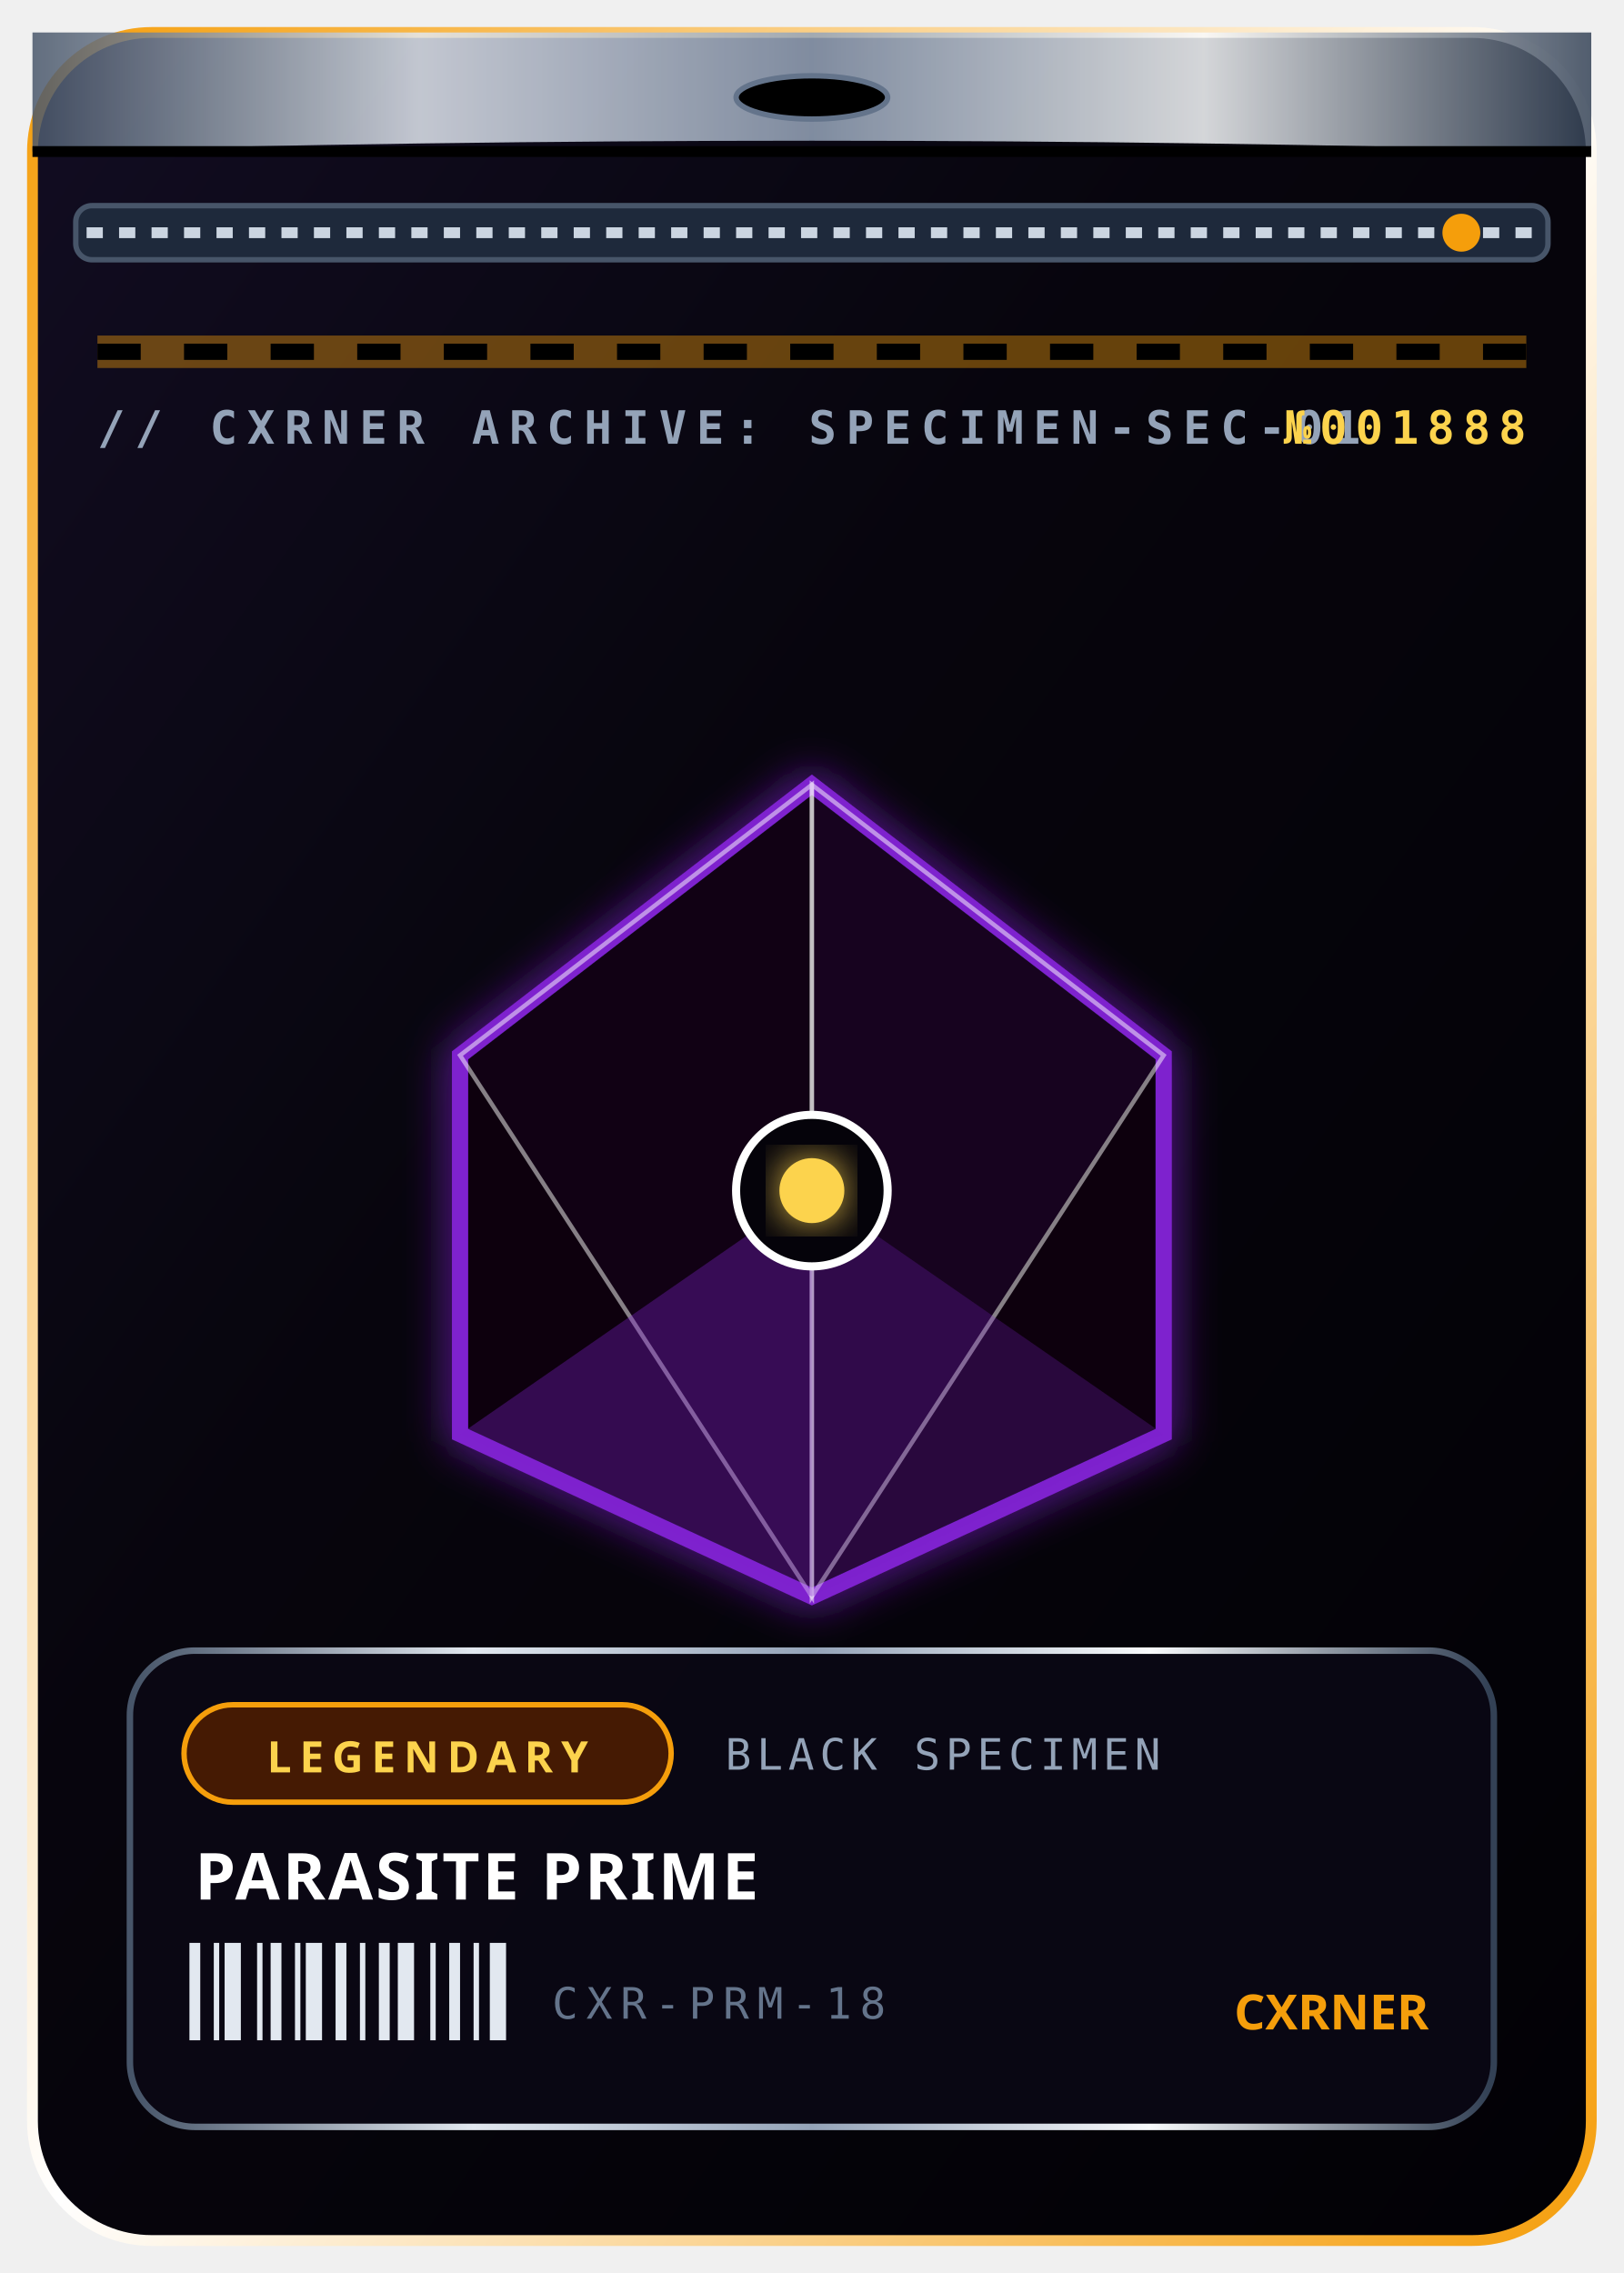
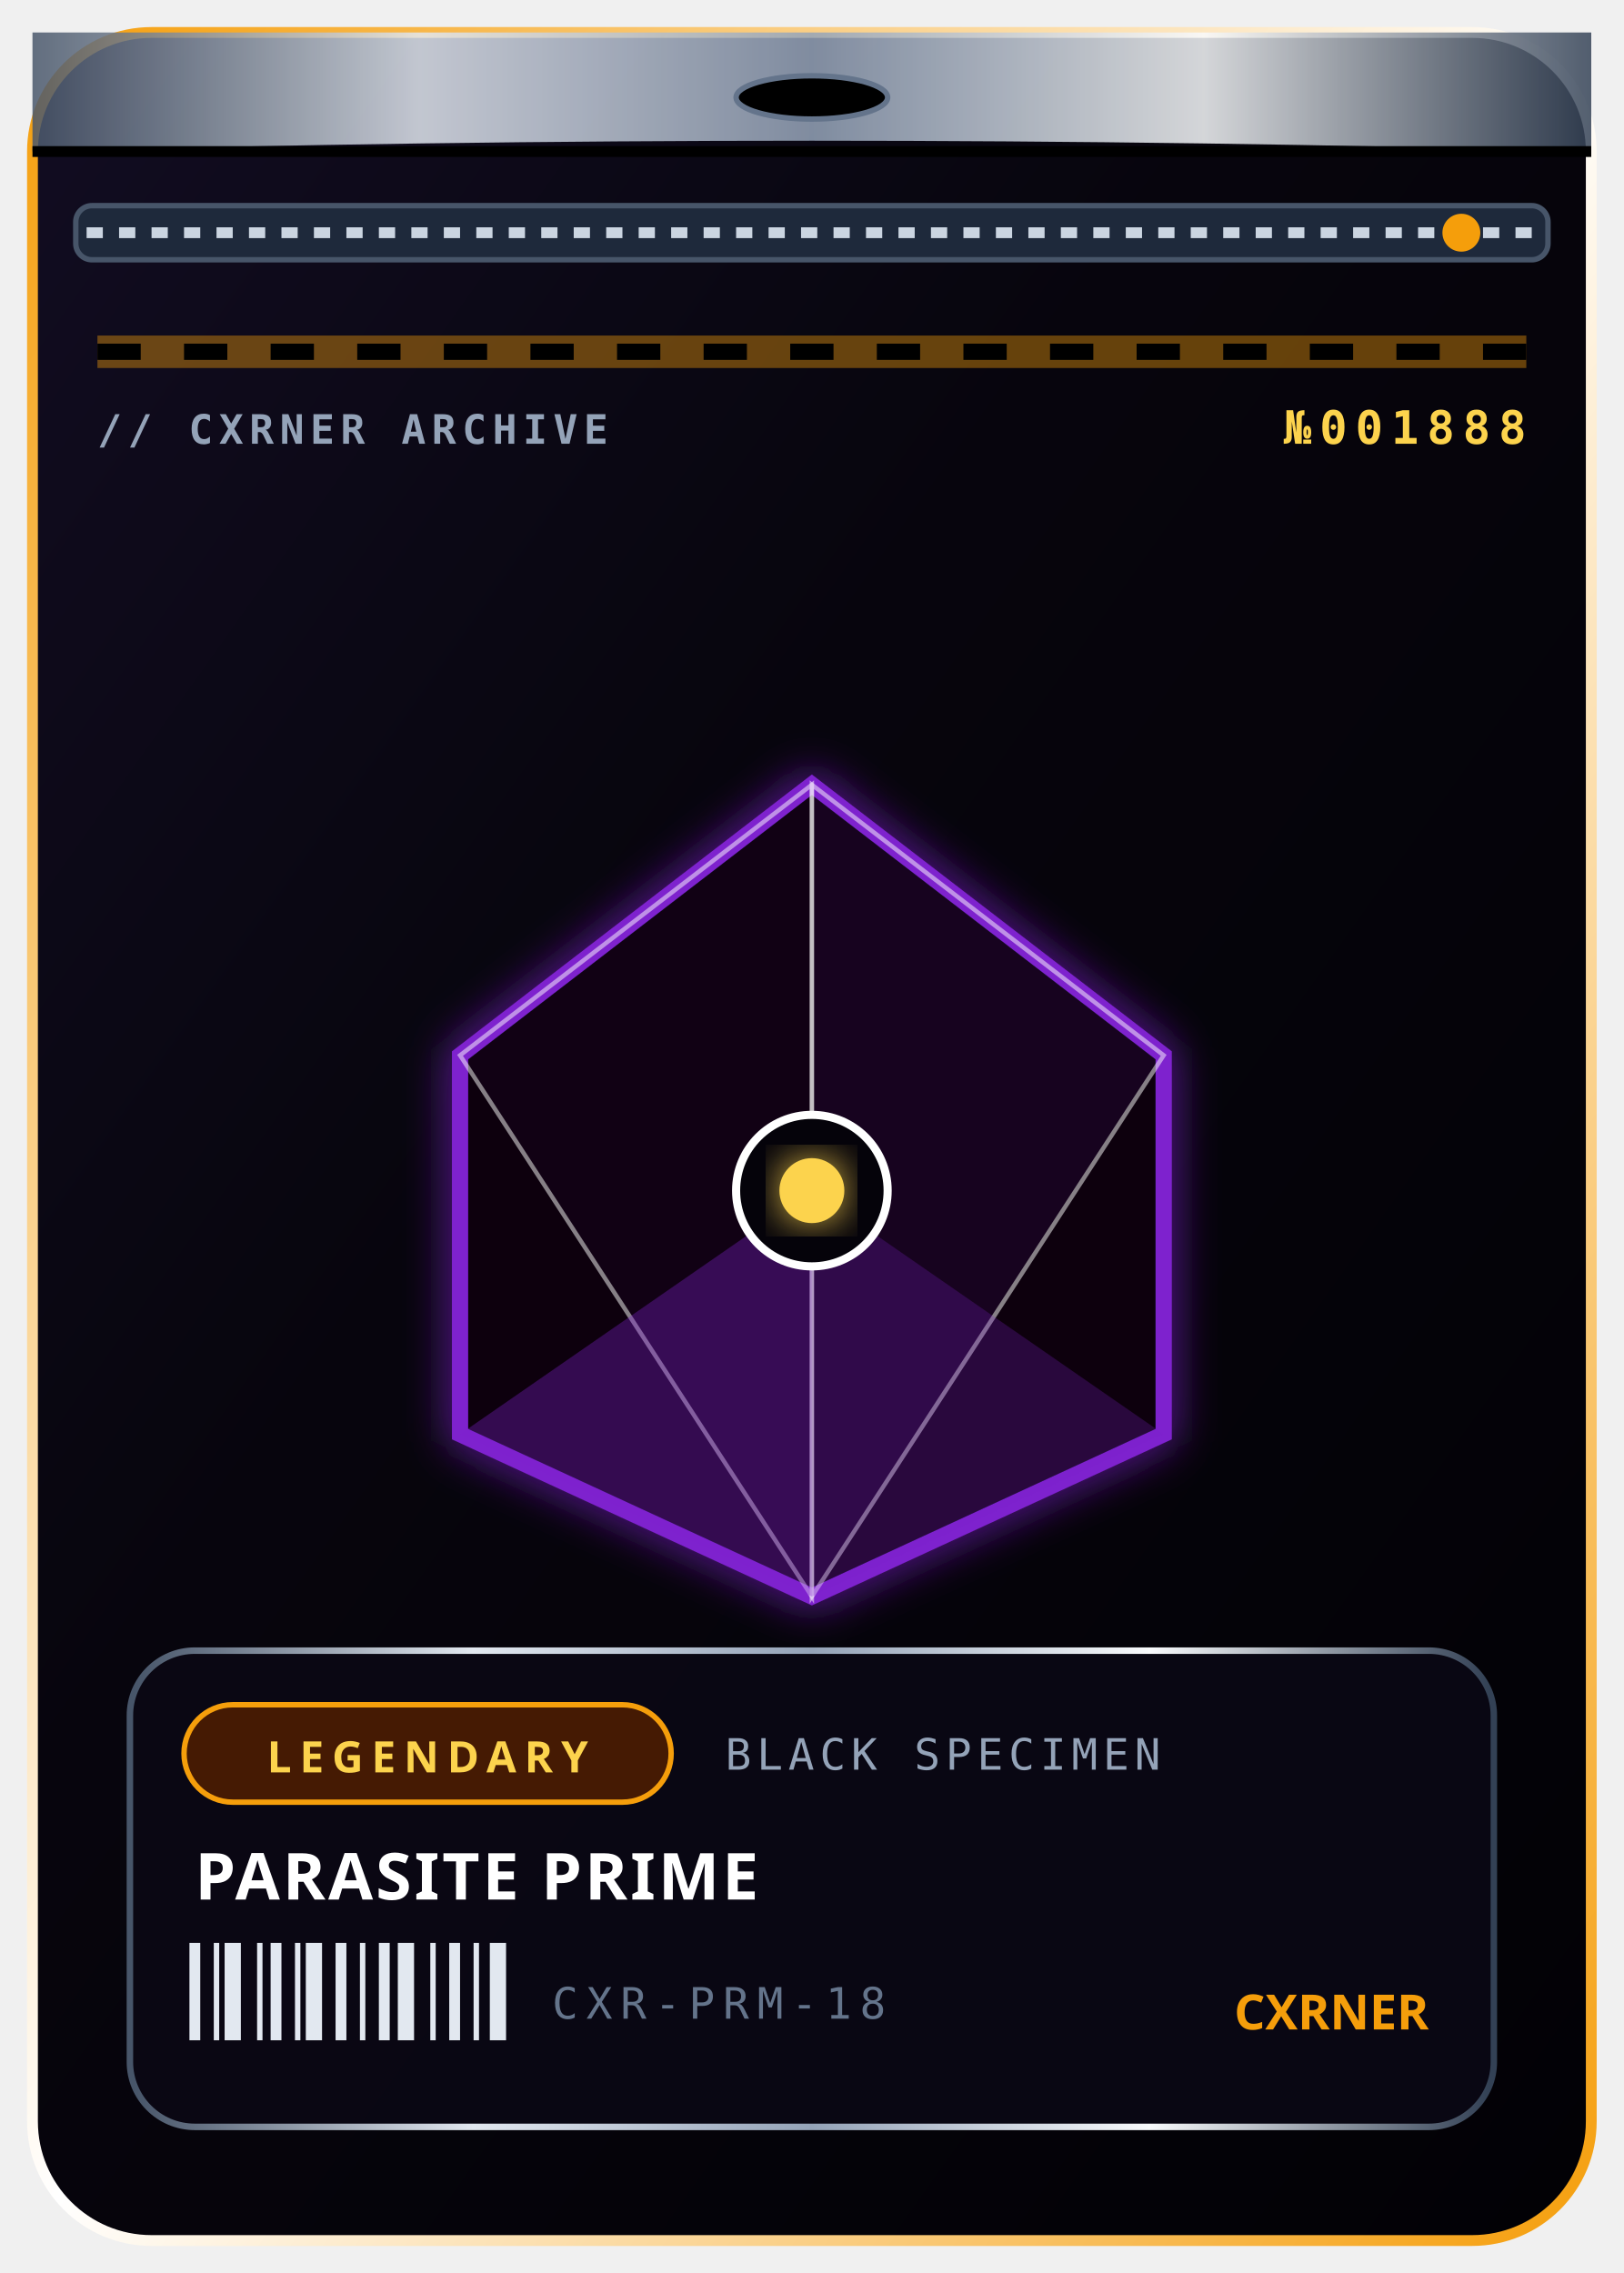
- <svg xmlns="http://www.w3.org/2000/svg" viewBox="0 0 300 420" width="100%" height="100%">
+ <svg xmlns="http://www.w3.org/2000/svg" viewBox="0 0 300 420" width="300" height="420">
  <defs>
    <filter id="glow" x="-20%" y="-20%" width="140%" height="140%">
      <feGaussianBlur stdDeviation="4" result="blur" />
      <feComposite in="SourceGraphic" in2="blur" operator="over" />
    </filter>
    <linearGradient id="bg_grad" x1="0%" y1="0%" x2="100%" y2="100%">
      <stop offset="0%" stop-color="#120D22" />
      <stop offset="40%" stop-color="#07050D" />
      <stop offset="100%" stop-color="#020105" />
    </linearGradient>
    <linearGradient id="foil_metal" x1="0%" y1="0%" x2="100%" y2="0%">
      <stop offset="0%" stop-color="#475569" />
      <stop offset="25%" stop-color="#E2E8F0" />
      <stop offset="50%" stop-color="#94A3B8" />
      <stop offset="75%" stop-color="#F8FAFC" />
      <stop offset="100%" stop-color="#334155" />
    </linearGradient>
    <linearGradient id="rarity_border" x1="0%" y1="0%" x2="100%" y2="100%">
      <stop offset="0%" stop-color="#F59E0B" />
      <stop offset="50%" stop-color="#FFFFFF" />
      <stop offset="100%" stop-color="#F59E0B" />
    </linearGradient>
  </defs>
  <rect x="6" y="6" width="288" height="408" rx="22" fill="url(#bg_grad)" stroke="url(#rarity_border)" stroke-width="2" />
  <path d="M 6 28 Q 150 24 294 28 L 294 6 Q 150 6 6 6 Z" fill="url(#foil_metal)" opacity="0.85" />
  <line x1="6" y1="28" x2="294" y2="28" stroke="#000000" stroke-width="2" />
  <ellipse cx="150" cy="18" rx="14" ry="4" fill="#000000" stroke="#64748B" stroke-width="1" />
  <rect x="14" y="38" width="272" height="10" rx="3" fill="#1E293B" stroke="#475569" stroke-width="1" />
  <line x1="16" y1="43" x2="284" y2="43" stroke="#CBD5E1" stroke-width="2" stroke-dasharray="3,3" />
  <circle cx="270" cy="43" r="3.5" fill="#F59E0B" />
  <g transform="translate(18, 62)">
    <rect x="0" y="0" width="264" height="6" fill="#F59E0B" opacity="0.4" />
    <line x1="0" y1="3" x2="264" y2="3" stroke="#000000" stroke-width="3" stroke-dasharray="8,8" />
-     <text x="0" y="20" font-family="'Space Grotesk', monospace" font-size="8.5" font-weight="700" fill="#94A3B8" letter-spacing="1.8">
-       // CXRNER ARCHIVE: SPECIMEN-SEC-01
+     <text x="0" y="20" font-family="'Space Grotesk', monospace" font-size="7.5" font-weight="700" fill="#94A3B8" letter-spacing="1.1">
+       // CXRNER ARCHIVE
    </text>
    <text x="264" y="20" font-family="'Space Grotesk', monospace" font-size="8.5" font-weight="700" fill="#FCD34D" letter-spacing="1.5" text-anchor="end">
      №001888
    </text>
  </g>
  <g transform="translate(150, 220)">
    <polygon points="0,-75 65,-25 65,45 0,75 -65,45 -65,-25" fill="#090611" stroke="#7E22CE" stroke-width="3" filter="url(#glow)" />
    <polygon points="0,-75 0,75 65,-25" fill="#7E22CE" fill-opacity="0.18" stroke="#FFFFFF" stroke-width="0.8" opacity="0.5" />
    <polygon points="0,-75 0,75 -65,-25" fill="#7E22CE" fill-opacity="0.08" stroke="#FFFFFF" stroke-width="0.8" opacity="0.5" />
    <polygon points="0,0 65,45 0,75" fill="#7E22CE" fill-opacity="0.25" />
    <polygon points="0,0 -65,45 0,75" fill="#7E22CE" fill-opacity="0.35" />
    <circle cx="0" cy="0" r="14" fill="#05030A" stroke="#FFFFFF" stroke-width="1.5" />
    <circle cx="0" cy="0" r="6" fill="#FCD34D" filter="url(#glow)" />
  </g>
  <g transform="translate(24, 305)">
    <rect x="0" y="0" width="252" height="88" rx="12" fill="#0A0814" fill-opacity="0.9" stroke="url(#foil_metal)" stroke-width="1.2" />
    <rect x="10" y="10" width="90" height="18" rx="9" fill="#451A03" stroke="#F59E0B" stroke-width="1" />
    <text x="55" y="22.5" font-family="'Unbounded', sans-serif" font-weight="800" font-size="8" fill="#FCD34D" letter-spacing="1.5" text-anchor="middle">
      LEGENDARY
    </text>
    <text x="110" y="22" font-family="'Space Grotesk', monospace" font-size="8" fill="#94A3B8" letter-spacing="1">
      BLACK SPECIMEN
    </text>
    <text x="12" y="46" font-family="'Unbounded', sans-serif" font-weight="900" font-size="12" fill="#FFFFFF" letter-spacing="0.5">
      PARASITE PRIME
    </text>
    <g transform="translate(12, 54)">
      <line x1="0" y1="0" x2="0" y2="18" stroke="#E2E8F0" stroke-width="2" />
      <line x1="4" y1="0" x2="4" y2="18" stroke="#E2E8F0" stroke-width="1" />
      <line x1="7" y1="0" x2="7" y2="18" stroke="#E2E8F0" stroke-width="3" />
      <line x1="12" y1="0" x2="12" y2="18" stroke="#E2E8F0" stroke-width="1" />
      <line x1="15" y1="0" x2="15" y2="18" stroke="#E2E8F0" stroke-width="2" />
      <line x1="19" y1="0" x2="19" y2="18" stroke="#E2E8F0" stroke-width="1" />
      <line x1="22" y1="0" x2="22" y2="18" stroke="#E2E8F0" stroke-width="3" />
      <line x1="27" y1="0" x2="27" y2="18" stroke="#E2E8F0" stroke-width="2" />
      <line x1="31" y1="0" x2="31" y2="18" stroke="#E2E8F0" stroke-width="1" />
      <line x1="35" y1="0" x2="35" y2="18" stroke="#E2E8F0" stroke-width="2" />
      <line x1="39" y1="0" x2="39" y2="18" stroke="#E2E8F0" stroke-width="3" />
      <line x1="44" y1="0" x2="44" y2="18" stroke="#E2E8F0" stroke-width="1" />
      <line x1="48" y1="0" x2="48" y2="18" stroke="#E2E8F0" stroke-width="2" />
      <line x1="52" y1="0" x2="52" y2="18" stroke="#E2E8F0" stroke-width="1" />
      <line x1="56" y1="0" x2="56" y2="18" stroke="#E2E8F0" stroke-width="3" />
      <text x="66" y="14" font-family="'Space Grotesk', monospace" font-size="8" fill="#64748B" letter-spacing="1.5">
        CXR-PRM-18
      </text>
    </g>
    <text x="240" y="70" font-family="'Unbounded', sans-serif" font-weight="900" font-size="9" fill="#F59E0B" text-anchor="end">
      CXRNER
    </text>
  </g>
</svg>
